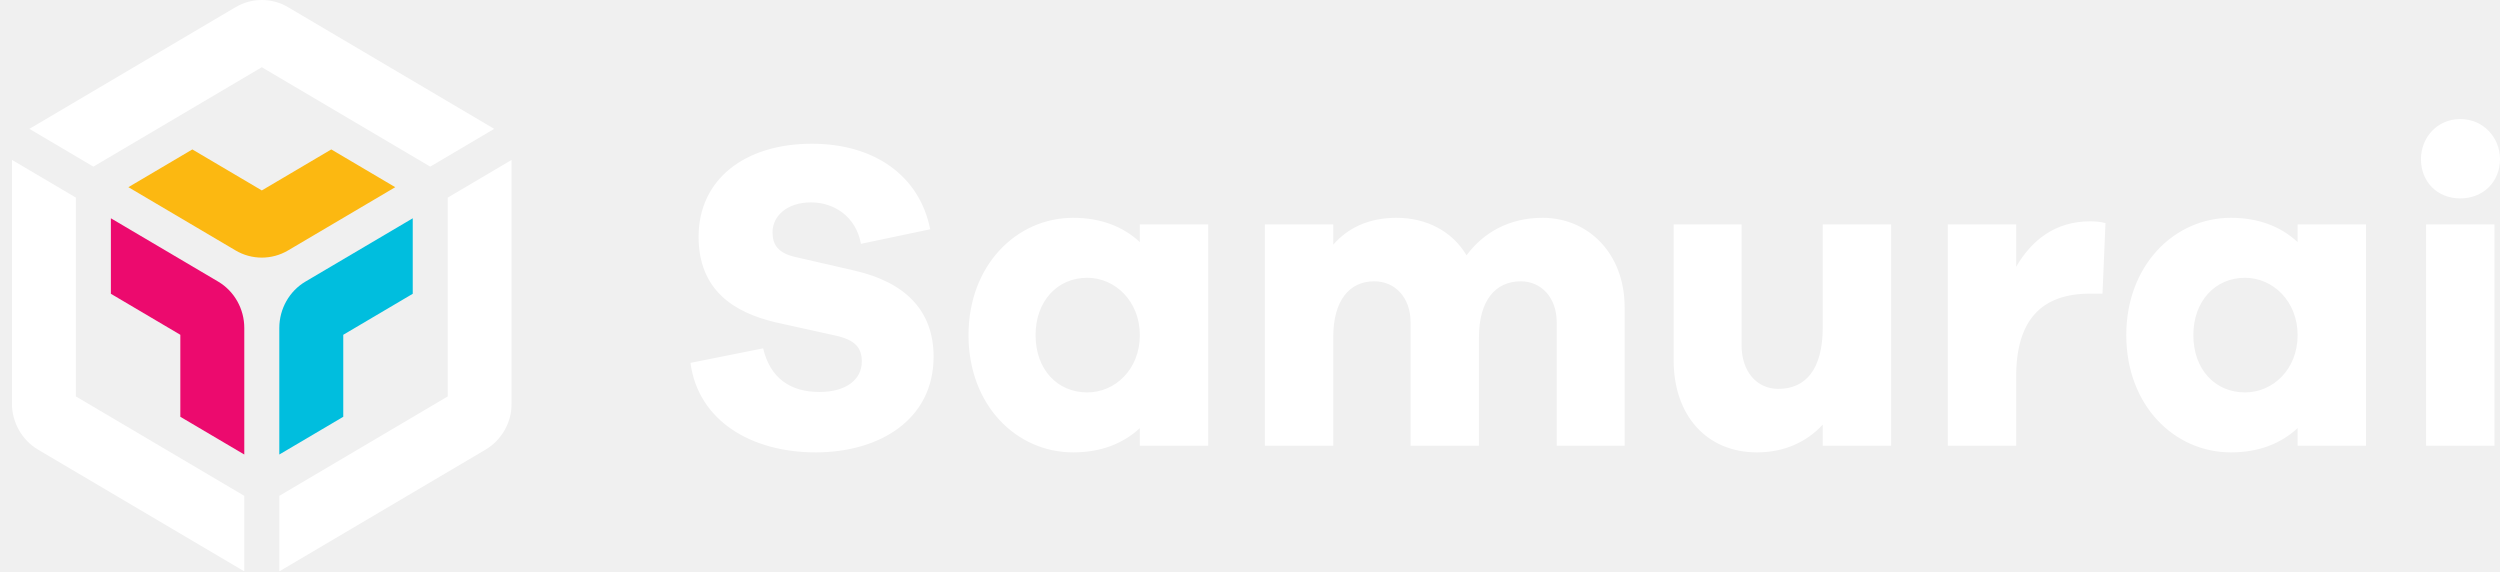
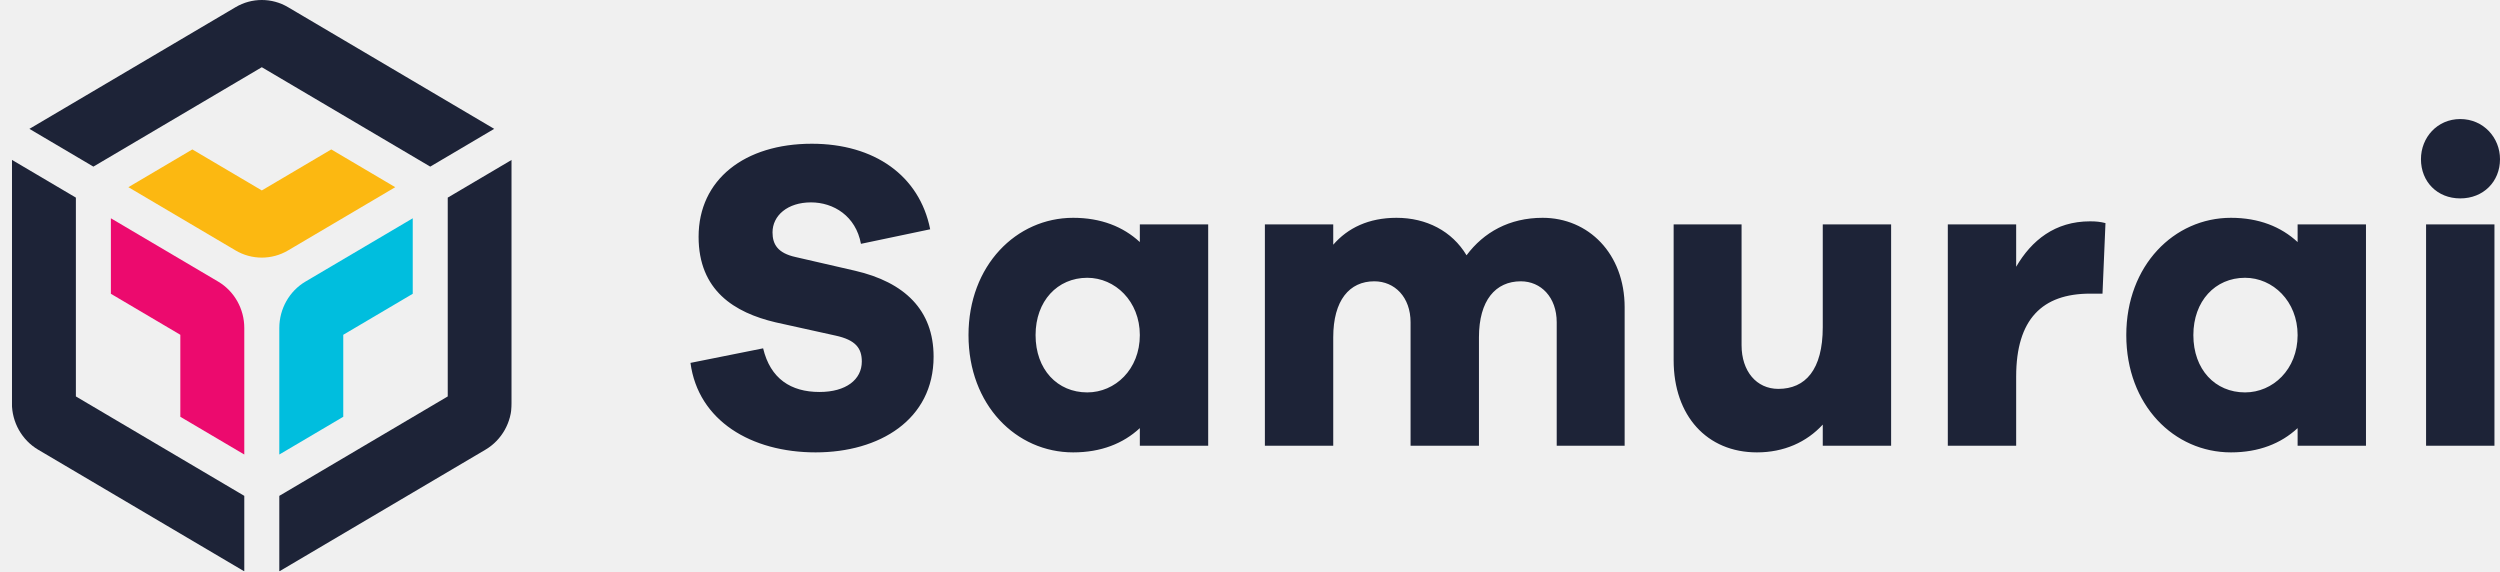
<svg xmlns="http://www.w3.org/2000/svg" xmlns:xlink="http://www.w3.org/1999/xlink" width="105px" height="24px" viewBox="0 0 105 24" version="1.1">
  <defs>
    <polygon id="path-1" points="8.05369128e-05 -1.42108547e-14 20.992 -1.42108547e-14 20.992 23.997 8.05369128e-05 23.997" />
  </defs>
  <g id="Symbols" stroke="none" stroke-width="1" fill="none" fill-rule="evenodd">
-     <g id="侧面" transform="translate(-22, -20)">
-       <g id="标头">
-         <g transform="translate(1, 0)">
-           <g id="logo-侧面" transform="translate(20, 20)">
-             <path d="M35.097,6.037 C37.717,6.037 39.619,7.37 40.068,9.63 L37.16,10.241 C36.945,9.074 36.012,8.5 35.061,8.5 C34.074,8.5 33.446,9.056 33.446,9.759 C33.446,10.259 33.661,10.63 34.415,10.796 L36.909,11.37 C38.991,11.852 40.211,13.019 40.211,14.981 C40.211,17.63 37.932,19 35.258,19 C32.548,19 30.323,17.667 30,15.241 L33.051,14.63 C33.356,15.907 34.217,16.463 35.42,16.463 C36.532,16.463 37.196,15.944 37.196,15.185 C37.196,14.63 36.945,14.278 36.084,14.093 L33.571,13.537 C31.848,13.13 30.341,12.204 30.341,9.944 C30.341,7.537 32.279,6.037 35.097,6.037 Z M51.744,9.426 L51.744,18.722 L48.873,18.722 L48.873,17.981 C48.173,18.63 47.24,19 46.073,19 C43.687,19 41.677,17.019 41.677,14.074 C41.677,11.148 43.687,9.148 46.073,9.148 C47.24,9.148 48.173,9.519 48.873,10.167 L48.873,9.426 L51.744,9.426 Z M46.666,16.481 C47.832,16.481 48.873,15.519 48.873,14.074 C48.873,12.648 47.832,11.667 46.666,11.667 C45.409,11.667 44.494,12.648 44.494,14.074 C44.494,15.519 45.409,16.481 46.666,16.481 Z M65.79,9.148 C67.71,9.148 69.235,10.648 69.235,12.907 L69.235,18.722 L66.382,18.722 L66.382,13.537 C66.382,12.481 65.718,11.815 64.874,11.815 C63.816,11.815 63.116,12.611 63.116,14.167 L63.116,18.722 L60.244,18.722 L60.244,13.537 C60.244,12.481 59.58,11.815 58.719,11.815 C57.678,11.815 56.996,12.611 56.996,14.167 L56.996,18.722 L54.125,18.722 L54.125,9.426 L56.996,9.426 L56.996,10.278 C57.606,9.574 58.486,9.148 59.652,9.148 C60.908,9.148 61.985,9.704 62.595,10.722 C63.313,9.759 64.39,9.148 65.79,9.148 Z M80.427,9.426 L80.427,18.722 L77.556,18.722 L77.556,17.833 C76.874,18.574 75.923,19 74.792,19 C72.693,19 71.293,17.463 71.293,15.13 L71.293,9.426 L74.146,9.426 L74.146,14.5 C74.146,15.593 74.774,16.333 75.69,16.333 C76.82,16.333 77.556,15.537 77.556,13.741 L77.556,9.426 L80.427,9.426 Z M88.784,9.296 C89.035,9.296 89.215,9.315 89.43,9.37 L89.305,12.333 L88.784,12.333 C86.774,12.333 85.679,13.407 85.679,15.815 L85.679,18.722 L82.808,18.722 L82.808,9.426 L85.679,9.426 L85.679,11.204 C86.326,10.093 87.313,9.296 88.784,9.296 Z M100.371,9.426 L100.371,18.722 L97.5,18.722 L97.5,17.981 C96.8,18.63 95.867,19 94.7,19 C92.313,19 90.304,17.019 90.304,14.074 C90.304,11.148 92.313,9.148 94.7,9.148 C95.867,9.148 96.8,9.519 97.5,10.167 L97.5,9.426 L100.371,9.426 Z M95.292,16.481 C96.459,16.481 97.5,15.519 97.5,14.074 C97.5,12.648 96.459,11.667 95.292,11.667 C94.036,11.667 93.121,12.648 93.121,14.074 C93.121,15.519 94.036,16.481 95.292,16.481 Z M104.331,5 C105.3,5 106,5.778 106,6.685 C106,7.63 105.3,8.333 104.331,8.333 C103.362,8.333 102.68,7.63 102.68,6.685 C102.68,5.778 103.362,5 104.331,5 Z M105.767,18.722 L102.895,18.722 L102.895,9.426 L105.767,9.426 L105.767,18.722 Z" id="Samurai" fill="#FFFFFF" />
-             <g id="logo白">
-               <g id="Group-3" transform="translate(1.5, 0)">
-                 <mask id="mask-2" fill="white">
-                   <use xlink:href="#path-1" />
-                 </mask>
-                 <g id="Clip-2" />
-                 <path d="M18.305,8.3 L18.305,16.65 L11.231,20.826 L11.231,23.997 L19.892,18.885 C20.571,18.484 20.992,17.739 20.992,16.938 L20.992,6.714 L18.305,8.3 Z M2.687,8.3 L8.05369128e-05,6.714 L8.05369128e-05,16.938 C8.05369128e-05,17.739 0.421,18.484 1.099,18.885 L9.76,23.997 L9.76,20.826 L2.687,16.65 L2.687,8.3 Z M10.496,2.823 L17.57,6.998 L20.256,5.412 L11.595,0.3 C10.917,-0.1 10.075,-0.1 9.397,0.3 L0.735,5.412 L3.422,6.998 L10.496,2.823 Z" id="Fill-1" fill="#FFFFFF" mask="url(#mask-2)" />
-                 <path d="M13.413,6.276 L10.496,7.998 L7.578,6.276 L4.892,7.861 L9.397,10.52 C10.075,10.92 10.917,10.92 11.595,10.52 L16.1,7.862 L13.413,6.276 Z" id="Path" fill="#FCB811" mask="url(#mask-2)" />
-                 <path d="M11.231,19.09 L13.917,17.505 L13.917,14.061 L16.835,12.339 L16.835,9.168 L12.33,11.826 C11.652,12.227 11.231,12.972 11.231,13.773 L11.231,19.09 Z" id="Path" fill="#00BEDE" mask="url(#mask-2)" />
-                 <path d="M4.157,12.339 L7.074,14.061 L7.074,17.505 L9.76,19.09 L9.76,13.773 C9.76,12.972 9.34,12.227 8.661,11.826 L4.157,9.168 L4.157,12.339 Z" id="Path" fill="#EC0A6E" mask="url(#mask-2)" />
+     <g id="侧面-copy" transform="translate(-21, -18)">
+       <g id="侧面" transform="translate(-1, 0)">
+         <g id="标头" transform="translate(1, 0)">
+           <g id="logo-侧面" transform="translate(20, 18)">
+             <g id="Group">
+               <path d="M35.097,6.037 C37.717,6.037 39.619,7.37 40.068,9.63 L37.16,10.241 C36.945,9.074 36.012,8.5 35.061,8.5 C34.074,8.5 33.446,9.056 33.446,9.759 C33.446,10.259 33.661,10.63 34.415,10.796 L36.909,11.37 C38.991,11.852 40.211,13.019 40.211,14.981 C40.211,17.63 37.932,19 35.258,19 C32.548,19 30.323,17.667 30,15.241 L33.051,14.63 C33.356,15.907 34.217,16.463 35.42,16.463 C36.532,16.463 37.196,15.944 37.196,15.185 C37.196,14.63 36.945,14.278 36.084,14.093 L33.571,13.537 C31.848,13.13 30.341,12.204 30.341,9.944 C30.341,7.537 32.279,6.037 35.097,6.037 Z M51.744,9.426 L51.744,18.722 L48.873,18.722 L48.873,17.981 C48.173,18.63 47.24,19 46.073,19 C43.687,19 41.677,17.019 41.677,14.074 C41.677,11.148 43.687,9.148 46.073,9.148 C47.24,9.148 48.173,9.519 48.873,10.167 L48.873,9.426 L51.744,9.426 Z M46.666,16.481 C47.832,16.481 48.873,15.519 48.873,14.074 C48.873,12.648 47.832,11.667 46.666,11.667 C45.409,11.667 44.494,12.648 44.494,14.074 C44.494,15.519 45.409,16.481 46.666,16.481 Z M65.79,9.148 C67.71,9.148 69.235,10.648 69.235,12.907 L69.235,18.722 L66.382,18.722 L66.382,13.537 C66.382,12.481 65.718,11.815 64.874,11.815 C63.816,11.815 63.116,12.611 63.116,14.167 L63.116,18.722 L60.244,18.722 L60.244,13.537 C60.244,12.481 59.58,11.815 58.719,11.815 C57.678,11.815 56.996,12.611 56.996,14.167 L56.996,18.722 L54.125,18.722 L54.125,9.426 L56.996,9.426 L56.996,10.278 C57.606,9.574 58.486,9.148 59.652,9.148 C60.908,9.148 61.985,9.704 62.595,10.722 C63.313,9.759 64.39,9.148 65.79,9.148 Z M80.427,9.426 L80.427,18.722 L77.556,18.722 L77.556,17.833 C76.874,18.574 75.923,19 74.792,19 C72.693,19 71.293,17.463 71.293,15.13 L71.293,9.426 L74.146,9.426 L74.146,14.5 C74.146,15.593 74.774,16.333 75.69,16.333 C76.82,16.333 77.556,15.537 77.556,13.741 L77.556,9.426 L80.427,9.426 Z M88.784,9.296 C89.035,9.296 89.215,9.315 89.43,9.37 L89.305,12.333 L88.784,12.333 C86.774,12.333 85.679,13.407 85.679,15.815 L85.679,18.722 L82.808,18.722 L82.808,9.426 L85.679,9.426 L85.679,11.204 C86.326,10.093 87.313,9.296 88.784,9.296 Z M100.371,9.426 L100.371,18.722 L97.5,18.722 L97.5,17.981 C96.8,18.63 95.867,19 94.7,19 C92.313,19 90.304,17.019 90.304,14.074 C90.304,11.148 92.313,9.148 94.7,9.148 C95.867,9.148 96.8,9.519 97.5,10.167 L97.5,9.426 L100.371,9.426 Z M95.292,16.481 C96.459,16.481 97.5,15.519 97.5,14.074 C97.5,12.648 96.459,11.667 95.292,11.667 C94.036,11.667 93.121,12.648 93.121,14.074 C93.121,15.519 94.036,16.481 95.292,16.481 Z M104.331,5 C105.3,5 106,5.778 106,6.685 C106,7.63 105.3,8.333 104.331,8.333 C103.362,8.333 102.68,7.63 102.68,6.685 C102.68,5.778 103.362,5 104.331,5 Z M105.767,18.722 L102.895,18.722 L102.895,9.426 L105.767,9.426 L105.767,18.722 Z" id="Samurai" fill="#1D2337" />
+               <g id="logo白">
+                 <g id="Group-3" transform="translate(1.5, 0)">
+                   <mask id="mask-2" fill="white">
+                     <use xlink:href="#path-1" />
+                   </mask>
+                   <g id="Clip-2" />
+                   <path d="M18.305,8.3 L18.305,16.65 L11.231,20.826 L11.231,23.997 L19.892,18.885 C20.571,18.484 20.992,17.739 20.992,16.938 L20.992,6.714 L18.305,8.3 Z M2.687,8.3 L8.05369128e-05,6.714 L8.05369128e-05,16.938 C8.05369128e-05,17.739 0.421,18.484 1.099,18.885 L9.76,23.997 L9.76,20.826 L2.687,16.65 L2.687,8.3 Z M10.496,2.823 L17.57,6.998 L20.256,5.412 L11.595,0.3 C10.917,-0.1 10.075,-0.1 9.397,0.3 L0.735,5.412 L3.422,6.998 L10.496,2.823 Z" id="Fill-1" fill="#1D2337" mask="url(#mask-2)" />
+                   <path d="M13.413,6.276 L10.496,7.998 L7.578,6.276 L4.892,7.861 L9.397,10.52 C10.075,10.92 10.917,10.92 11.595,10.52 L16.1,7.862 L13.413,6.276 Z" id="Path" fill="#FCB811" mask="url(#mask-2)" />
+                   <path d="M11.231,19.09 L13.917,17.505 L13.917,14.061 L16.835,12.339 L16.835,9.168 L12.33,11.826 C11.652,12.227 11.231,12.972 11.231,13.773 L11.231,19.09 Z" id="Path" fill="#00BEDE" mask="url(#mask-2)" />
+                   <path d="M4.157,12.339 L7.074,14.061 L7.074,17.505 L9.76,19.09 L9.76,13.773 C9.76,12.972 9.34,12.227 8.661,11.826 L4.157,9.168 L4.157,12.339 Z" id="Path" fill="#EC0A6E" mask="url(#mask-2)" />
+                 </g>
              </g>
            </g>
          </g>
        </g>
      </g>
    </g>
  </g>
</svg>
